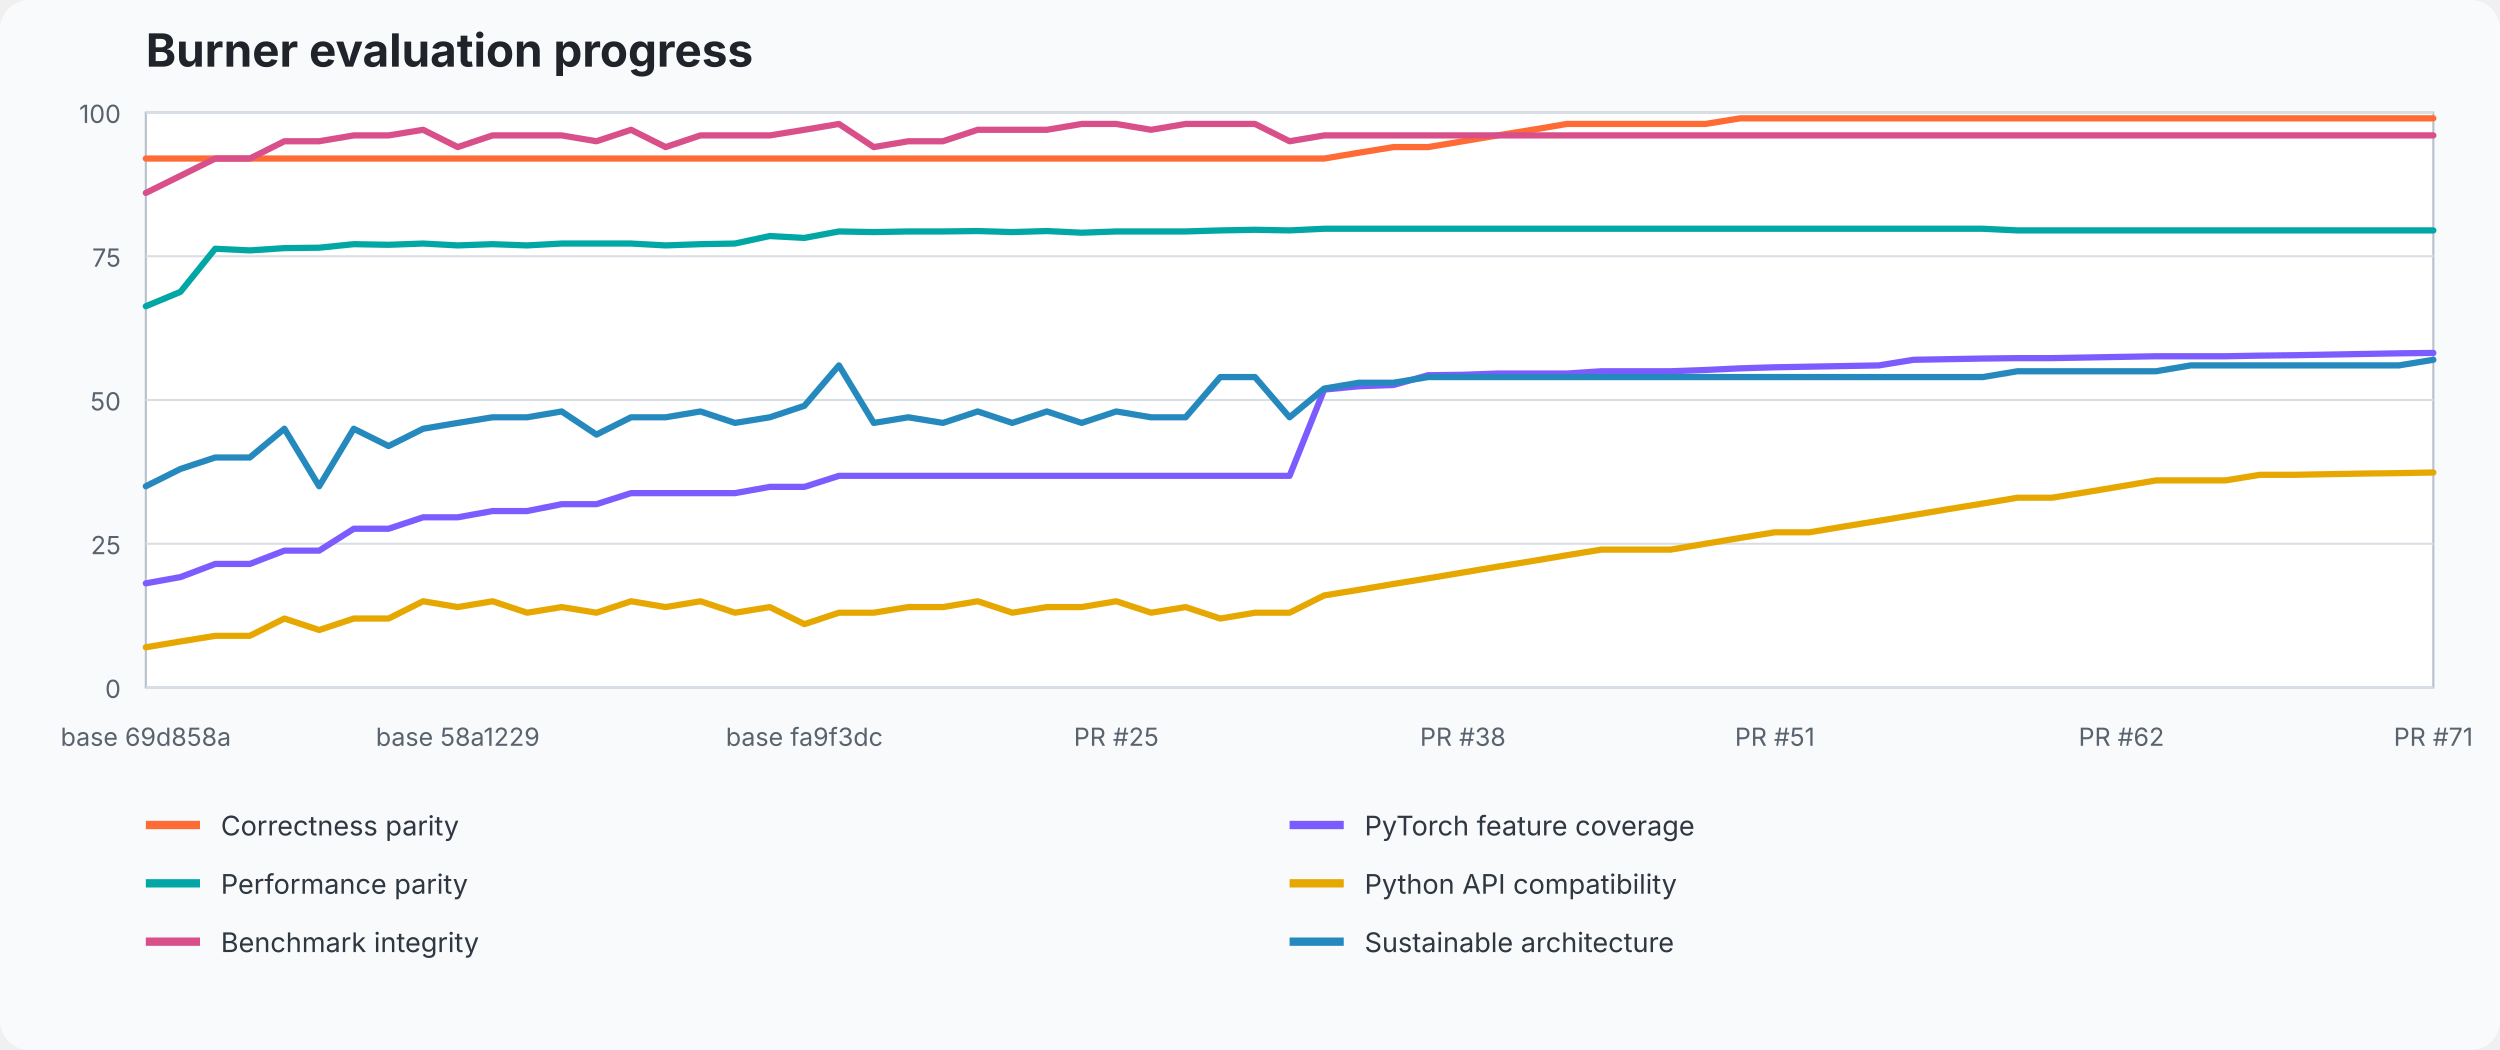
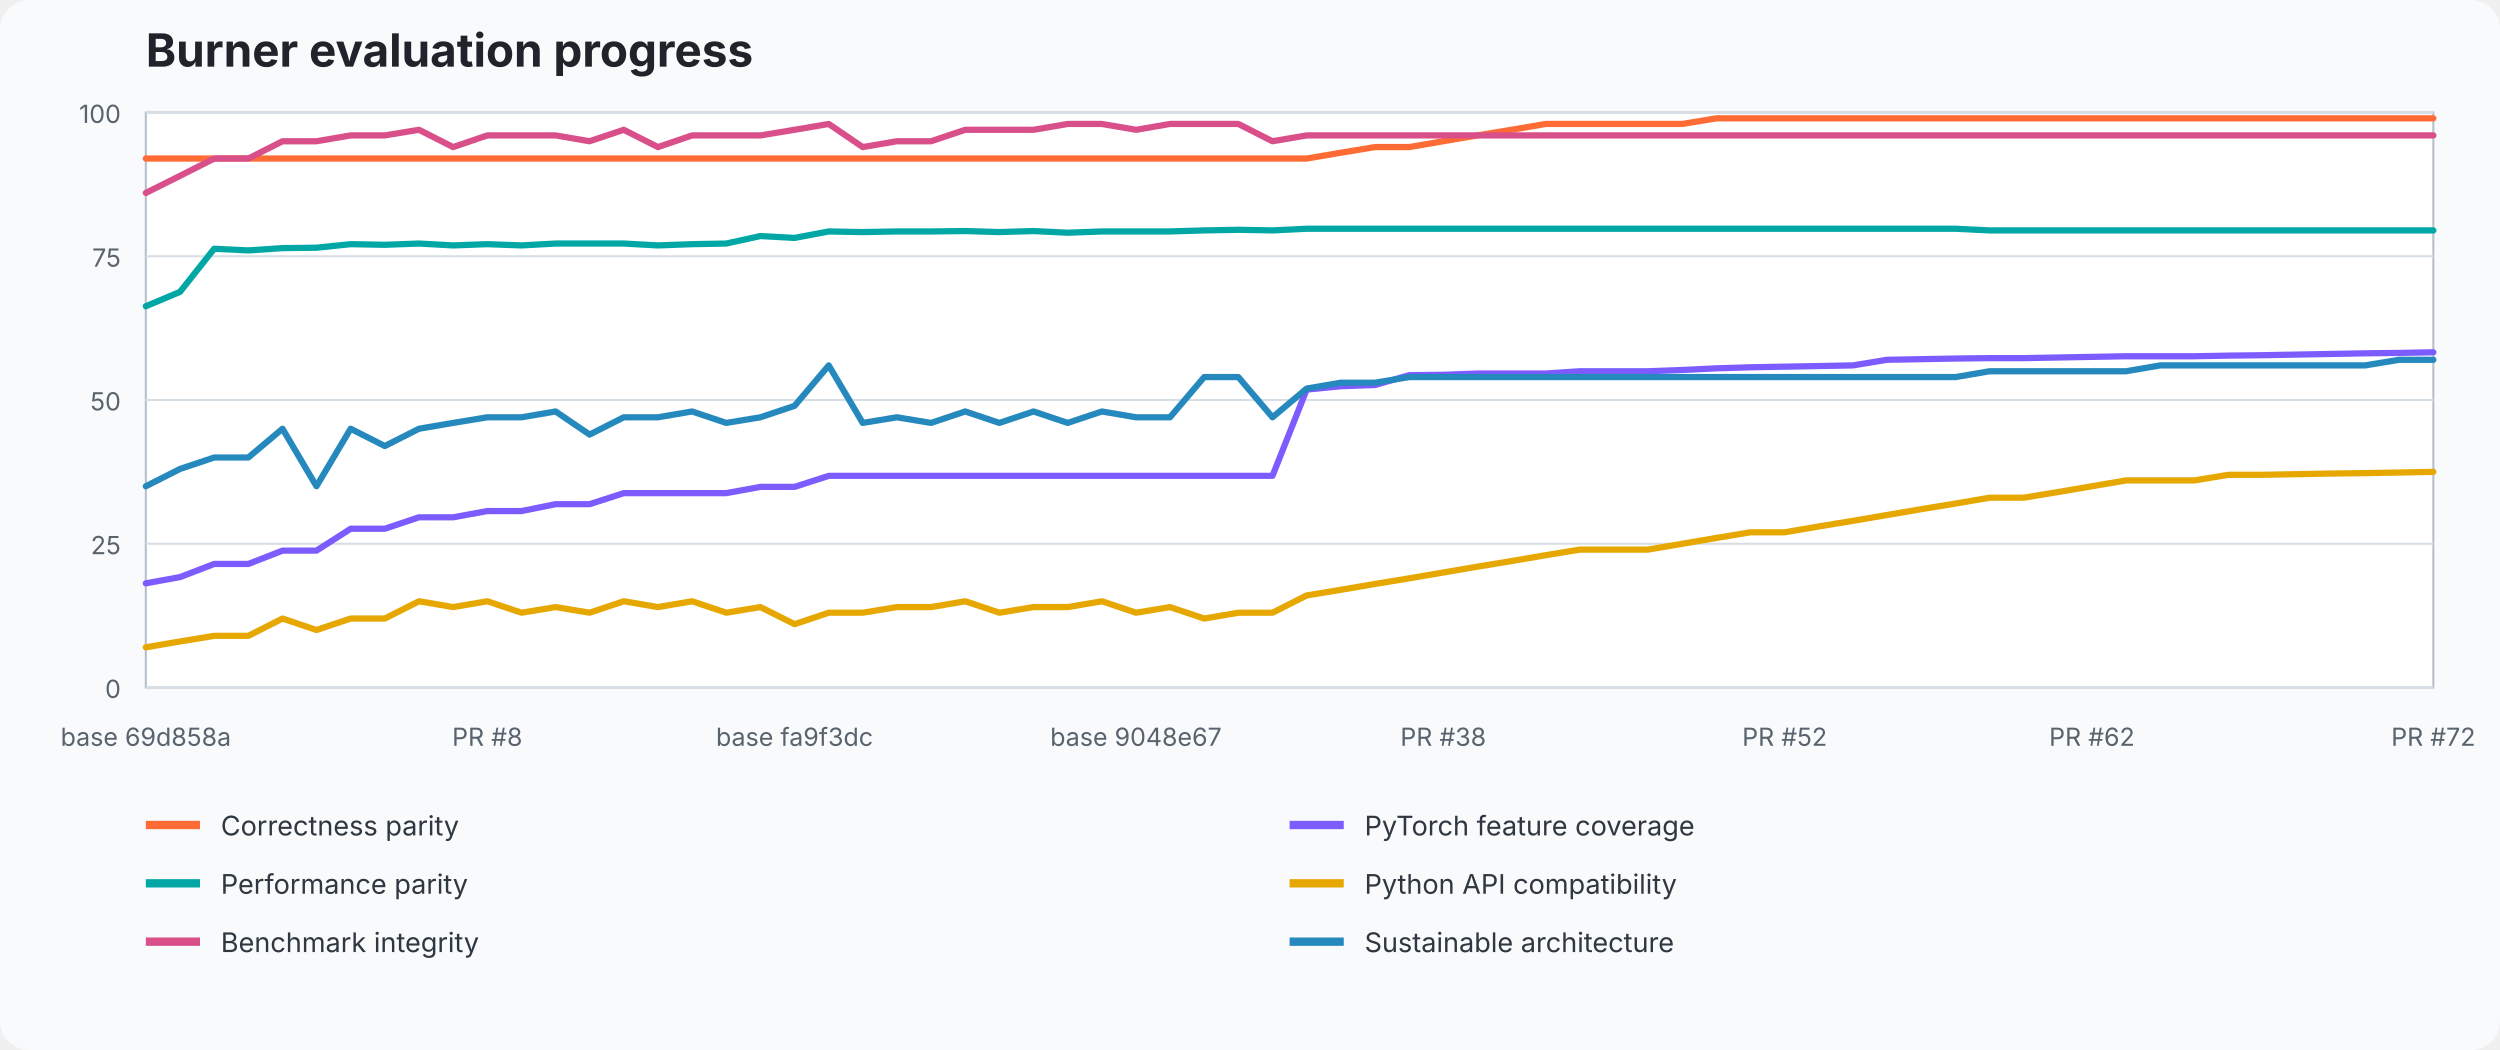
<svg xmlns="http://www.w3.org/2000/svg" width="1200" height="504" viewBox="0 0 1200 504" role="img" aria-labelledby="title desc">
  <style>text{font-family:ui-sans-serif,system-ui,-apple-system,BlinkMacSystemFont,"Segoe UI",sans-serif}.title{font-size:22px;font-weight:700;fill:#20242a}.axis{font-size:12px;fill:#59636e}.legend{font-size:13px;fill:#2f3740}.grid{stroke:#d8dee5;stroke-width:1}.plot{fill:#fff;stroke:#b7c0ca}</style>
  <rect width="100%" height="100%" fill="#f8fafc" rx="14" />
  <text x="70" y="32" class="title">Burner evaluation progress</text>
  <rect x="70" y="54" width="1098" height="276" class="plot" />
  <line x1="70" y1="330" x2="1168" y2="330" class="grid" />
  <text x="58" y="335" text-anchor="end" class="axis">0</text>
  <line x1="70" y1="261" x2="1168" y2="261" class="grid" />
  <text x="58" y="266" text-anchor="end" class="axis">25</text>
  <line x1="70" y1="192" x2="1168" y2="192" class="grid" />
  <text x="58" y="197" text-anchor="end" class="axis">50</text>
  <line x1="70" y1="123" x2="1168" y2="123" class="grid" />
  <text x="58" y="128" text-anchor="end" class="axis">75</text>
  <line x1="70" y1="54" x2="1168" y2="54" class="grid" />
  <text x="58" y="59" text-anchor="end" class="axis">100</text>
-   <polyline points="70.0,76.1 86.6,76.1 103.3,76.1 119.9,76.1 136.5,76.1 153.2,76.1 169.8,76.1 186.5,76.1 203.1,76.1 219.7,76.1 236.4,76.1 253.0,76.1 269.6,76.1 286.3,76.1 302.9,76.1 319.5,76.1 336.2,76.1 352.8,76.1 369.5,76.1 386.1,76.1 402.7,76.1 419.4,76.1 436.0,76.1 452.6,76.1 469.3,76.1 485.9,76.1 502.5,76.1 519.2,76.1 535.8,76.1 552.5,76.1 569.1,76.1 585.7,76.1 602.4,76.1 619.0,76.1 635.6,76.1 652.3,73.3 668.9,70.6 685.5,70.6 702.2,67.8 718.8,65.0 735.5,62.3 752.1,59.5 768.7,59.5 785.4,59.5 802.0,59.5 818.6,59.5 835.3,56.8 851.9,56.8 868.5,56.8 885.2,56.8 901.8,56.8 918.5,56.8 935.1,56.8 951.7,56.8 968.4,56.8 985.0,56.8 1001.6,56.8 1018.3,56.8 1034.9,56.8 1051.5,56.8 1068.2,56.8 1084.8,56.8 1101.5,56.8 1118.1,56.8 1134.7,56.8 1151.4,56.8 1168.0,56.8" fill="none" stroke="#ff6b35" stroke-width="3" stroke-linejoin="round" stroke-linecap="round" />
-   <polyline points="70.0,280.0 86.6,277.0 103.3,270.7 119.9,270.7 136.5,264.3 153.2,264.3 169.8,253.8 186.5,253.8 203.1,248.3 219.7,248.3 236.4,245.3 253.0,245.3 269.6,242.0 286.3,242.0 302.9,236.7 319.5,236.7 336.2,236.7 352.8,236.7 369.5,233.7 386.1,233.7 402.7,228.4 419.4,228.4 436.0,228.4 452.6,228.4 469.3,228.4 485.9,228.4 502.5,228.4 519.2,228.4 535.8,228.4 552.5,228.4 569.1,228.4 585.7,228.4 602.4,228.4 619.0,228.4 635.6,187.0 652.3,185.4 668.9,184.8 685.5,180.1 702.2,179.9 718.8,179.3 735.5,179.3 752.1,179.3 768.7,178.2 785.4,178.2 802.0,178.2 818.6,177.6 835.3,176.8 851.9,176.3 868.5,176.0 885.2,175.7 901.8,175.4 918.5,172.7 935.1,172.4 951.7,172.1 968.4,171.9 985.0,171.9 1001.6,171.6 1018.3,171.3 1034.9,171.0 1051.5,171.0 1068.2,171.0 1084.8,170.7 1101.5,170.5 1118.1,170.2 1134.7,169.9 1151.4,169.6 1168.0,169.4" fill="none" stroke="#7c5cff" stroke-width="3" stroke-linejoin="round" stroke-linecap="round" />
-   <polyline points="70.0,147.0 86.6,140.1 103.3,119.4 119.9,120.2 136.5,119.1 153.2,118.9 169.8,117.2 186.5,117.5 203.1,116.9 219.7,117.8 236.4,117.2 253.0,117.8 269.6,116.9 286.3,116.9 302.9,116.9 319.5,117.8 336.2,117.2 352.8,116.9 369.5,113.3 386.1,114.2 402.7,111.1 419.4,111.4 436.0,111.1 452.6,111.1 469.3,110.9 485.9,111.4 502.5,110.9 519.2,111.7 535.8,111.1 552.5,111.1 569.1,111.1 585.7,110.6 602.4,110.3 619.0,110.6 635.6,109.8 652.3,109.8 668.9,109.8 685.5,109.8 702.2,109.8 718.8,109.8 735.5,109.8 752.1,109.8 768.7,109.8 785.4,109.8 802.0,109.8 818.6,109.8 835.3,109.8 851.9,109.8 868.5,109.8 885.2,109.8 901.8,109.8 918.5,109.8 935.1,109.8 951.7,109.8 968.4,110.6 985.0,110.6 1001.6,110.6 1018.3,110.6 1034.9,110.6 1051.5,110.6 1068.2,110.6 1084.8,110.6 1101.5,110.6 1118.1,110.6 1134.7,110.6 1151.4,110.6 1168.0,110.6" fill="none" stroke="#00a7a5" stroke-width="3" stroke-linejoin="round" stroke-linecap="round" />
-   <polyline points="70.0,310.7 86.6,307.9 103.3,305.2 119.9,305.2 136.5,296.9 153.2,302.4 169.8,296.9 186.5,296.9 203.1,288.6 219.7,291.4 236.4,288.6 253.0,294.1 269.6,291.4 286.3,294.1 302.9,288.6 319.5,291.4 336.2,288.6 352.8,294.1 369.5,291.4 386.1,299.6 402.7,294.1 419.4,294.1 436.0,291.4 452.6,291.4 469.3,288.6 485.9,294.1 502.5,291.4 519.2,291.4 535.8,288.6 552.5,294.1 569.1,291.4 585.7,296.9 602.4,294.1 619.0,294.1 635.6,285.8 652.3,283.1 668.9,280.3 685.5,277.6 702.2,274.8 718.8,272.0 735.5,269.3 752.1,266.5 768.7,263.8 785.4,263.8 802.0,263.8 818.6,261.0 835.3,258.2 851.9,255.5 868.5,255.5 885.2,252.7 901.8,250.0 918.5,247.2 935.1,244.4 951.7,241.7 968.4,238.9 985.0,238.9 1001.6,236.2 1018.3,233.4 1034.9,230.6 1051.5,230.6 1068.2,230.6 1084.8,227.9 1101.5,227.9 1118.1,227.6 1134.7,227.3 1151.4,227.1 1168.0,226.8" fill="none" stroke="#e6a700" stroke-width="3" stroke-linejoin="round" stroke-linecap="round" />
-   <polyline points="70.0,92.6 86.6,84.4 103.3,76.1 119.9,76.1 136.5,67.8 153.2,67.8 169.8,65.0 186.5,65.0 203.1,62.3 219.7,70.6 236.4,65.0 253.0,65.0 269.6,65.0 286.3,67.8 302.9,62.3 319.5,70.6 336.2,65.0 352.8,65.0 369.5,65.0 386.1,62.3 402.7,59.5 419.4,70.6 436.0,67.8 452.6,67.8 469.3,62.3 485.9,62.3 502.5,62.3 519.2,59.5 535.8,59.5 552.5,62.3 569.1,59.5 585.7,59.5 602.4,59.5 619.0,67.8 635.6,65.0 652.3,65.0 668.9,65.0 685.5,65.0 702.2,65.0 718.8,65.0 735.5,65.0 752.1,65.0 768.7,65.0 785.4,65.0 802.0,65.0 818.6,65.0 835.3,65.0 851.9,65.0 868.5,65.0 885.2,65.0 901.8,65.0 918.5,65.0 935.1,65.0 951.7,65.0 968.4,65.0 985.0,65.0 1001.6,65.0 1018.3,65.0 1034.9,65.0 1051.5,65.0 1068.2,65.0 1084.8,65.0 1101.5,65.0 1118.1,65.0 1134.7,65.0 1151.4,65.0 1168.0,65.0" fill="none" stroke="#d94f8a" stroke-width="3" stroke-linejoin="round" stroke-linecap="round" />
-   <polyline points="70.0,233.4 86.6,225.1 103.3,219.6 119.9,219.6 136.5,205.8 153.2,233.4 169.8,205.8 186.5,214.1 203.1,205.8 219.7,203.0 236.4,200.3 253.0,200.3 269.6,197.5 286.3,208.6 302.9,200.3 319.5,200.3 336.2,197.5 352.8,203.0 369.5,200.3 386.1,194.8 402.7,175.4 419.4,203.0 436.0,200.3 452.6,203.0 469.3,197.5 485.9,203.0 502.5,197.5 519.2,203.0 535.8,197.5 552.5,200.3 569.1,200.3 585.7,181.0 602.4,181.0 619.0,200.3 635.6,186.5 652.3,183.7 668.9,183.7 685.5,181.0 702.2,181.0 718.8,181.0 735.5,181.0 752.1,181.0 768.7,181.0 785.4,181.0 802.0,181.0 818.6,181.0 835.3,181.0 851.9,181.0 868.5,181.0 885.2,181.0 901.8,181.0 918.5,181.0 935.1,181.0 951.7,181.0 968.4,178.2 985.0,178.2 1001.6,178.2 1018.3,178.2 1034.9,178.2 1051.5,175.4 1068.2,175.4 1084.8,175.4 1101.5,175.4 1118.1,175.4 1134.7,175.4 1151.4,175.4 1168.0,172.7" fill="none" stroke="#2589bd" stroke-width="3" stroke-linejoin="round" stroke-linecap="round" />
+   <polyline points="70.0,76.1 86.4,76.1 102.8,76.1 119.2,76.1 135.6,76.1 151.9,76.1 168.3,76.1 184.7,76.1 201.1,76.1 217.5,76.1 233.9,76.1 250.3,76.1 266.7,76.1 283.0,76.1 299.4,76.1 315.8,76.1 332.2,76.1 348.6,76.1 365.0,76.1 381.4,76.1 397.8,76.1 414.1,76.1 430.5,76.1 446.9,76.1 463.3,76.1 479.7,76.1 496.1,76.1 512.5,76.1 528.9,76.1 545.3,76.1 561.6,76.1 578.0,76.1 594.4,76.1 610.8,76.1 627.2,76.1 643.6,73.3 660.0,70.6 676.4,70.6 692.7,67.8 709.1,65.0 725.5,62.3 741.9,59.5 758.3,59.5 774.7,59.5 791.1,59.5 807.5,59.5 823.9,56.8 840.2,56.8 856.6,56.8 873.0,56.8 889.4,56.8 905.8,56.8 922.2,56.8 938.6,56.8 955.0,56.8 971.3,56.8 987.7,56.8 1004.1,56.8 1020.5,56.8 1036.9,56.8 1053.3,56.8 1069.7,56.8 1086.1,56.8 1102.4,56.8 1118.8,56.8 1135.2,56.8 1151.6,56.8 1168.0,56.8" fill="none" stroke="#ff6b35" stroke-width="3" stroke-linejoin="round" stroke-linecap="round" />
+   <polyline points="70.0,280.0 86.4,277.0 102.8,270.7 119.2,270.7 135.6,264.3 151.9,264.3 168.3,253.8 184.7,253.8 201.1,248.3 217.5,248.3 233.9,245.3 250.3,245.3 266.7,242.0 283.0,242.0 299.4,236.7 315.8,236.7 332.2,236.7 348.6,236.7 365.0,233.7 381.4,233.7 397.8,228.4 414.1,228.4 430.5,228.4 446.9,228.4 463.3,228.4 479.7,228.4 496.1,228.4 512.5,228.4 528.9,228.4 545.3,228.4 561.6,228.4 578.0,228.4 594.4,228.4 610.8,228.4 627.2,187.0 643.6,185.4 660.0,184.8 676.4,180.1 692.7,179.9 709.1,179.3 725.5,179.3 741.9,179.3 758.3,178.2 774.7,178.2 791.1,178.2 807.5,177.6 823.9,176.8 840.2,176.3 856.6,176.0 873.0,175.7 889.4,175.4 905.8,172.7 922.2,172.4 938.6,172.1 955.0,171.9 971.3,171.9 987.7,171.6 1004.1,171.3 1020.5,171.0 1036.9,171.0 1053.3,171.0 1069.7,170.7 1086.1,170.5 1102.4,170.2 1118.8,169.9 1135.2,169.6 1151.6,169.4 1168.0,169.1" fill="none" stroke="#7c5cff" stroke-width="3" stroke-linejoin="round" stroke-linecap="round" />
+   <polyline points="70.0,147.0 86.4,140.1 102.8,119.4 119.2,120.2 135.6,119.1 151.9,118.9 168.3,117.2 184.7,117.5 201.1,116.9 217.5,117.8 233.9,117.2 250.3,117.8 266.7,116.9 283.0,116.9 299.4,116.9 315.8,117.8 332.2,117.2 348.6,116.9 365.0,113.3 381.4,114.2 397.8,111.1 414.1,111.4 430.5,111.1 446.9,111.1 463.3,110.9 479.7,111.4 496.1,110.9 512.5,111.7 528.9,111.1 545.3,111.1 561.6,111.1 578.0,110.6 594.4,110.3 610.8,110.6 627.2,109.8 643.6,109.8 660.0,109.8 676.4,109.8 692.7,109.8 709.1,109.8 725.5,109.8 741.9,109.8 758.3,109.8 774.7,109.8 791.1,109.8 807.5,109.8 823.9,109.8 840.2,109.8 856.6,109.8 873.0,109.8 889.4,109.8 905.8,109.8 922.2,109.8 938.6,109.8 955.0,110.6 971.3,110.6 987.7,110.6 1004.1,110.6 1020.5,110.6 1036.9,110.6 1053.3,110.6 1069.7,110.6 1086.1,110.6 1102.4,110.6 1118.8,110.6 1135.2,110.6 1151.6,110.6 1168.0,110.6" fill="none" stroke="#00a7a5" stroke-width="3" stroke-linejoin="round" stroke-linecap="round" />
+   <polyline points="70.0,310.7 86.4,307.9 102.8,305.2 119.2,305.2 135.6,296.9 151.9,302.4 168.3,296.9 184.7,296.9 201.1,288.6 217.5,291.4 233.9,288.6 250.3,294.1 266.7,291.4 283.0,294.1 299.4,288.6 315.8,291.4 332.2,288.6 348.6,294.1 365.0,291.4 381.4,299.6 397.8,294.1 414.1,294.1 430.5,291.4 446.9,291.4 463.3,288.6 479.7,294.1 496.1,291.4 512.5,291.4 528.9,288.6 545.3,294.1 561.6,291.4 578.0,296.9 594.4,294.1 610.8,294.1 627.2,285.8 643.6,283.1 660.0,280.3 676.4,277.6 692.7,274.8 709.1,272.0 725.5,269.3 741.9,266.5 758.3,263.8 774.7,263.8 791.1,263.8 807.5,261.0 823.9,258.2 840.2,255.5 856.6,255.5 873.0,252.7 889.4,250.0 905.8,247.2 922.2,244.4 938.6,241.7 955.0,238.9 971.3,238.9 987.7,236.2 1004.1,233.4 1020.5,230.6 1036.9,230.6 1053.3,230.6 1069.7,227.9 1086.1,227.9 1102.4,227.6 1118.8,227.3 1135.2,227.1 1151.6,226.8 1168.0,226.5" fill="none" stroke="#e6a700" stroke-width="3" stroke-linejoin="round" stroke-linecap="round" />
+   <polyline points="70.0,92.6 86.4,84.4 102.8,76.1 119.2,76.1 135.6,67.8 151.9,67.8 168.3,65.0 184.7,65.0 201.1,62.3 217.5,70.6 233.9,65.0 250.3,65.0 266.7,65.0 283.0,67.8 299.4,62.3 315.8,70.6 332.2,65.0 348.6,65.0 365.0,65.0 381.4,62.3 397.8,59.5 414.1,70.6 430.5,67.8 446.9,67.8 463.3,62.3 479.7,62.3 496.1,62.3 512.5,59.5 528.9,59.5 545.3,62.3 561.6,59.5 578.0,59.5 594.4,59.5 610.8,67.8 627.2,65.0 643.6,65.0 660.0,65.0 676.4,65.0 692.7,65.0 709.1,65.0 725.5,65.0 741.9,65.0 758.3,65.0 774.7,65.0 791.1,65.0 807.5,65.0 823.9,65.0 840.2,65.0 856.6,65.0 873.0,65.0 889.4,65.0 905.8,65.0 922.2,65.0 938.6,65.0 955.0,65.0 971.3,65.0 987.7,65.0 1004.1,65.0 1020.5,65.0 1036.9,65.0 1053.3,65.0 1069.7,65.0 1086.1,65.0 1102.4,65.0 1118.8,65.0 1135.2,65.0 1151.6,65.0 1168.0,65.0" fill="none" stroke="#d94f8a" stroke-width="3" stroke-linejoin="round" stroke-linecap="round" />
+   <polyline points="70.0,233.4 86.4,225.1 102.8,219.6 119.2,219.6 135.6,205.8 151.9,233.4 168.3,205.8 184.7,214.1 201.1,205.8 217.5,203.0 233.9,200.3 250.3,200.3 266.7,197.5 283.0,208.6 299.4,200.3 315.8,200.3 332.2,197.5 348.6,203.0 365.0,200.3 381.4,194.8 397.8,175.4 414.1,203.0 430.5,200.3 446.9,203.0 463.3,197.5 479.7,203.0 496.1,197.5 512.5,203.0 528.9,197.5 545.3,200.3 561.6,200.3 578.0,181.0 594.4,181.0 610.8,200.3 627.2,186.5 643.6,183.7 660.0,183.7 676.4,181.0 692.7,181.0 709.1,181.0 725.5,181.0 741.9,181.0 758.3,181.0 774.7,181.0 791.1,181.0 807.5,181.0 823.9,181.0 840.2,181.0 856.6,181.0 873.0,181.0 889.4,181.0 905.8,181.0 922.2,181.0 938.6,181.0 955.0,178.2 971.3,178.2 987.7,178.2 1004.1,178.2 1020.5,178.2 1036.9,175.4 1053.3,175.4 1069.7,175.4 1086.1,175.4 1102.4,175.4 1118.8,175.4 1135.2,175.4 1151.6,172.7 1168.0,172.7" fill="none" stroke="#2589bd" stroke-width="3" stroke-linejoin="round" stroke-linecap="round" />
  <text x="70" y="358" text-anchor="middle" class="axis">base 69d858a</text>
-   <text x="219.727" y="358" text-anchor="middle" class="axis">base 58a1229</text>
-   <text x="386.091" y="358" text-anchor="middle" class="axis">base fa9f3dc</text>
-   <text x="535.818" y="358" text-anchor="middle" class="axis">PR #25</text>
-   <text x="702.182" y="358" text-anchor="middle" class="axis">PR #38</text>
-   <text x="851.909" y="358" text-anchor="middle" class="axis">PR #51</text>
-   <text x="1018.273" y="358" text-anchor="middle" class="axis">PR #62</text>
-   <text x="1168" y="358" text-anchor="middle" class="axis">PR #71</text>
+   <text x="233.881" y="358" text-anchor="middle" class="axis">PR #8</text>
+   <text x="381.373" y="358" text-anchor="middle" class="axis">base fa9f3dc</text>
+   <text x="545.254" y="358" text-anchor="middle" class="axis">base 9048e67</text>
+   <text x="692.746" y="358" text-anchor="middle" class="axis">PR #38</text>
+   <text x="856.627" y="358" text-anchor="middle" class="axis">PR #52</text>
+   <text x="1004.119" y="358" text-anchor="middle" class="axis">PR #62</text>
+   <text x="1168" y="358" text-anchor="middle" class="axis">PR #72</text>
  <line x1="70" y1="396" x2="96" y2="396" stroke="#ff6b35" stroke-width="4" />
  <text x="106" y="401" class="legend">Correctness parity</text>
  <line x1="619" y1="396" x2="645" y2="396" stroke="#7c5cff" stroke-width="4" />
  <text x="655" y="401" class="legend">PyTorch feature coverage</text>
  <line x1="70" y1="424" x2="96" y2="424" stroke="#00a7a5" stroke-width="4" />
  <text x="106" y="429" class="legend">Performance parity</text>
  <line x1="619" y1="424" x2="645" y2="424" stroke="#e6a700" stroke-width="4" />
  <text x="655" y="429" class="legend">Python API compatibility</text>
  <line x1="70" y1="452" x2="96" y2="452" stroke="#d94f8a" stroke-width="4" />
  <text x="106" y="457" class="legend">Benchmark integrity</text>
  <line x1="619" y1="452" x2="645" y2="452" stroke="#2589bd" stroke-width="4" />
  <text x="655" y="457" class="legend">Sustainable architecture</text>
</svg>
